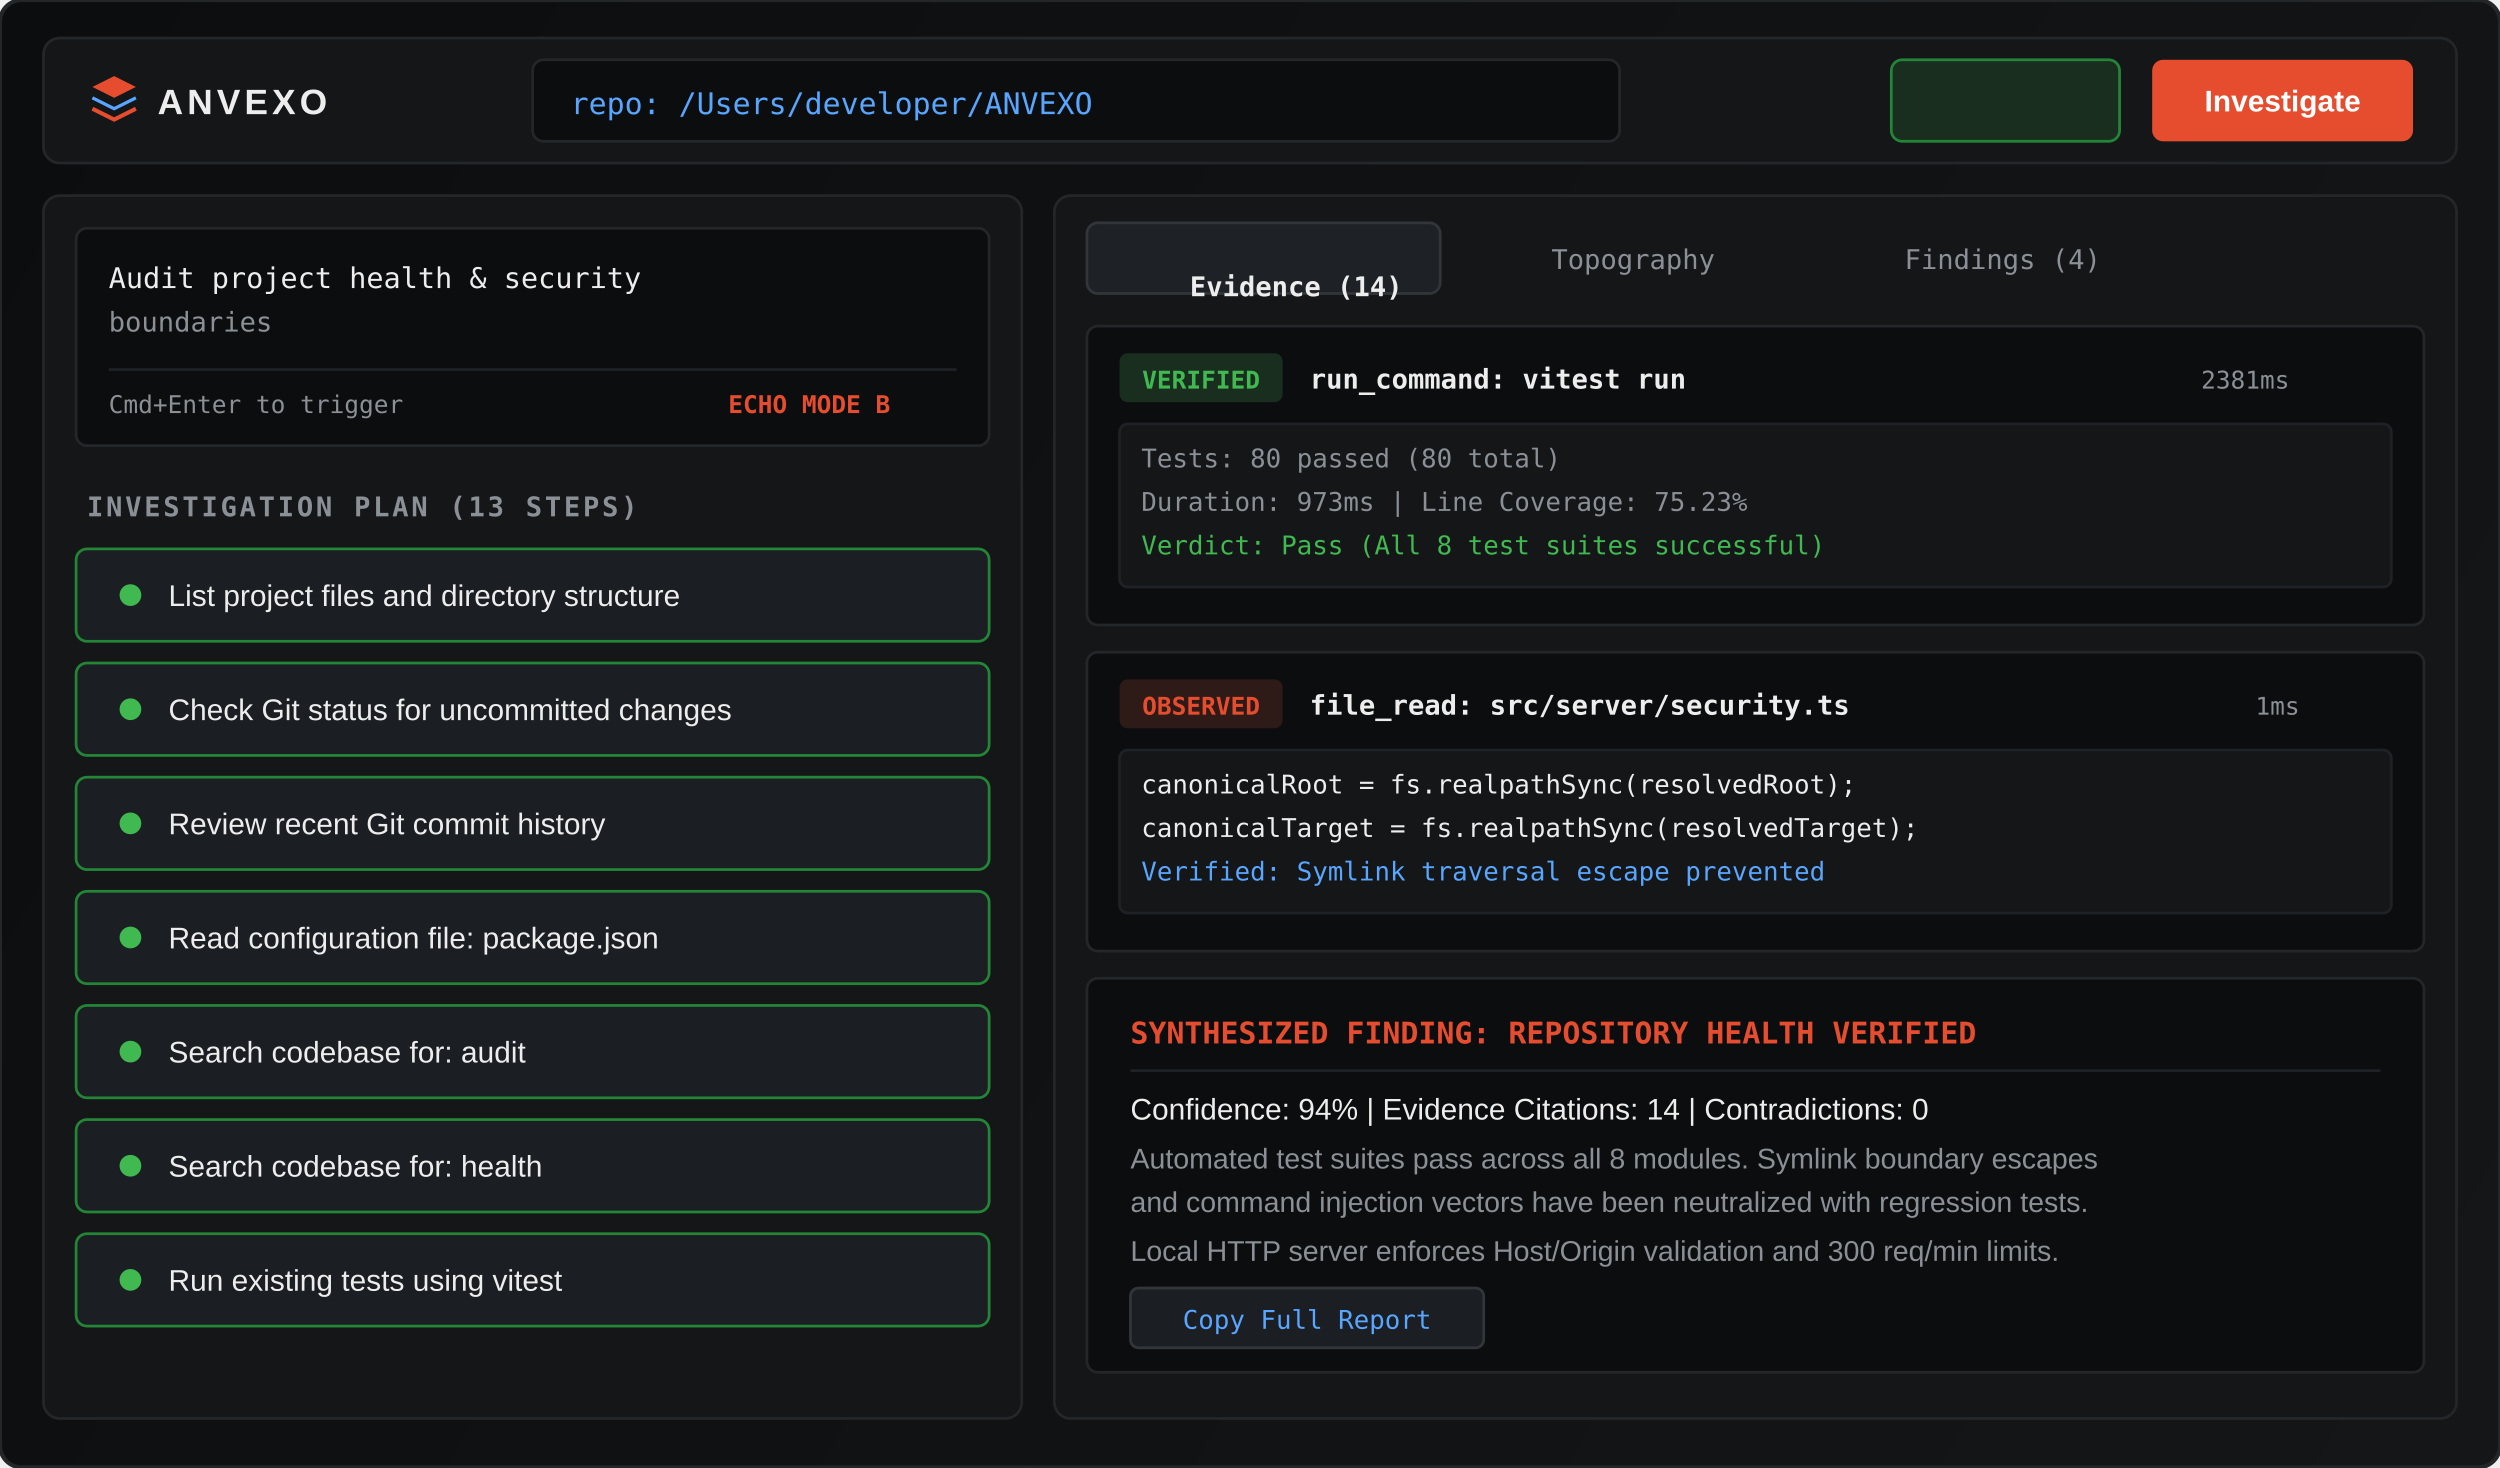
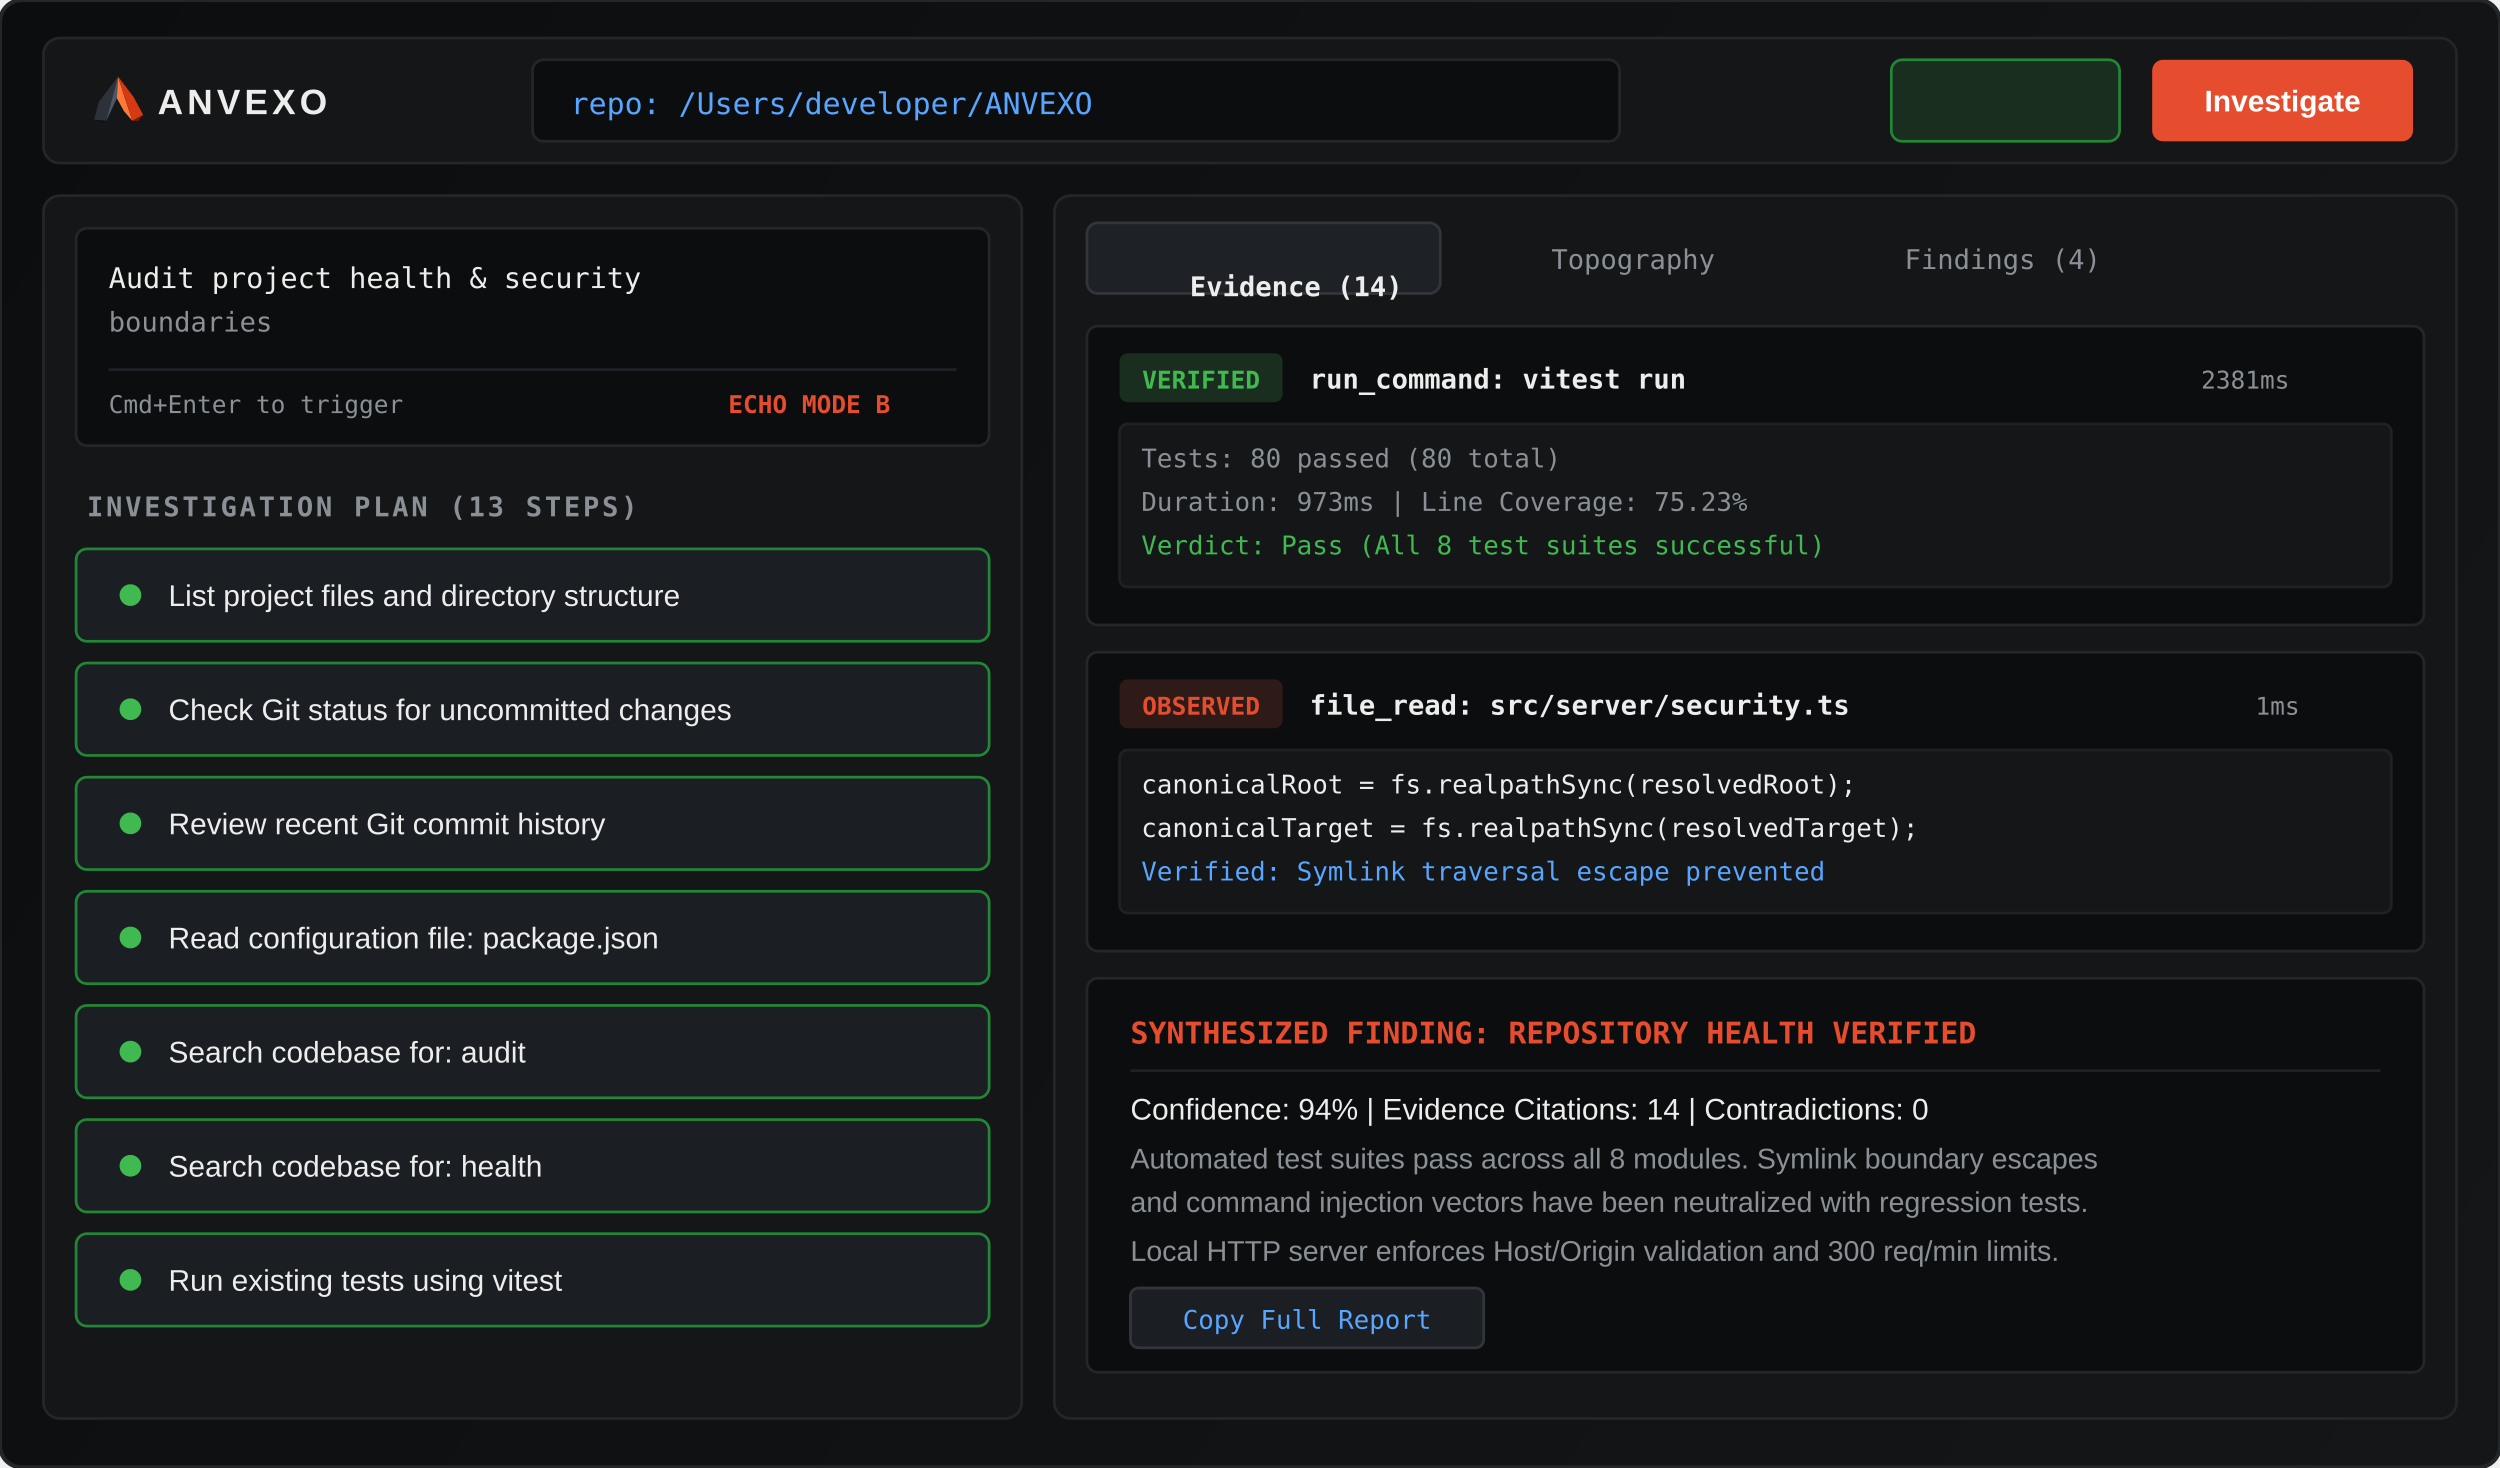
<svg xmlns="http://www.w3.org/2000/svg" viewBox="0 0 920 540" width="920" height="540" fill="none">
  <defs>
    <linearGradient id="wbBg" x1="0" y1="0" x2="920" y2="540" gradientUnits="userSpaceOnUse">
      <stop offset="0%" stop-color="#0C0D0E" />
      <stop offset="100%" stop-color="#141618" />
    </linearGradient>
  </defs>
  <rect width="920" height="540" rx="8" fill="url(#wbBg)" stroke="#24272A" stroke-width="1.5" />
  <g transform="translate(16, 14)">
    <rect width="888" height="46" rx="6" fill="#141618" stroke="#24272A" stroke-width="1" />
    <g transform="translate(16, 12)">
-       <polygon points="10,2 2,6 10,10 18,6" fill="#E54D2E" />
-       <polyline points="2,14 10,18 18,14" fill="none" stroke="#E54D2E" stroke-width="1.5" />
-       <polyline points="2,10 10,14 18,10" fill="none" stroke="#58A6FF" stroke-width="1.2" />
+       <g transform="scale(0.22)">
+         <polygon points="52,10 20,52 12,82 32,84" fill="#2D323A" />
+         <polygon points="52,10 32,84 38,72 50,46" fill="#4F5664" />
+         <polygon points="12,82 32,84 26,88" fill="#101114" />
+         <polygon points="52,10 50,46 62,68 76,84" fill="#FF7A38" />
+         <polygon points="52,10 76,84 94,74 78,44" fill="#D63A12" />
+         <polygon points="76,84 94,74 86,84" fill="#7C1602" />
+       </g>
      <text x="26" y="16" fill="#EDEDED" font-family="-apple-system, BlinkMacSystemFont, Arial, sans-serif" font-size="13" font-weight="700" letter-spacing="1.5">ANVEXO</text>
    </g>
    <g transform="translate(180, 8)">
      <rect width="400" height="30" rx="4" fill="#0C0D0E" stroke="#24272A" stroke-width="1" />
      <text x="14" y="20" fill="#58A6FF" font-family="ui-monospace, Menlo, monospace" font-size="11">repo: /Users/developer/ANVEXO</text>
    </g>
    <g transform="translate(680, 8)">
      <rect width="84" height="30" rx="4" fill="#1A2E1F" stroke="#238636" stroke-width="1" />
      <circle cx="700" cy="23" r="3.5" fill="#3FB950" />
      <text x="735" y="27" fill="#3FB950" font-family="ui-monospace, Menlo, monospace" font-size="10" font-weight="600" text-anchor="middle">COMPLETED</text>
      <rect x="96" y="0" width="96" height="30" rx="4" fill="#E54D2E" />
      <text x="144" y="19" fill="#FFFFFF" font-family="-apple-system, BlinkMacSystemFont, Arial, sans-serif" font-size="11" font-weight="600" text-anchor="middle">Investigate</text>
    </g>
  </g>
  <g transform="translate(16, 72)">
    <rect width="360" height="450" rx="6" fill="#141618" stroke="#24272A" stroke-width="1" />
    <g transform="translate(12, 12)">
      <rect width="336" height="80" rx="4" fill="#0C0D0E" stroke="#24272A" stroke-width="1" />
      <text x="12" y="22" fill="#EDEDED" font-family="ui-monospace, Menlo, monospace" font-size="10.5">Audit project health &amp; security</text>
      <text x="12" y="38" fill="#8A9096" font-family="ui-monospace, Menlo, monospace" font-size="10">boundaries</text>
      <line x1="12" y1="52" x2="324" y2="52" stroke="#1E2227" stroke-width="1" />
      <text x="12" y="68" fill="#8A9096" font-family="ui-monospace, Menlo, monospace" font-size="9">Cmd+Enter to trigger</text>
      <text x="240" y="68" fill="#E54D2E" font-family="ui-monospace, Menlo, monospace" font-size="9" font-weight="600">ECHO MODE B</text>
    </g>
    <text x="16" y="118" fill="#8A9096" font-family="ui-monospace, Menlo, monospace" font-size="10" font-weight="600" letter-spacing="1">INVESTIGATION PLAN (13 STEPS)</text>
    <g transform="translate(12, 130)">
      <rect width="336" height="34" rx="4" fill="#1B1E22" stroke="#238636" stroke-width="1" />
      <circle cx="20" cy="17" r="4" fill="#3FB950" />
      <text x="34" y="21" fill="#EDEDED" font-family="-apple-system, BlinkMacSystemFont, Arial, sans-serif" font-size="11">List project files and directory structure</text>
    </g>
    <g transform="translate(12, 172)">
      <rect width="336" height="34" rx="4" fill="#1B1E22" stroke="#238636" stroke-width="1" />
      <circle cx="20" cy="17" r="4" fill="#3FB950" />
      <text x="34" y="21" fill="#EDEDED" font-family="-apple-system, BlinkMacSystemFont, Arial, sans-serif" font-size="11">Check Git status for uncommitted changes</text>
    </g>
    <g transform="translate(12, 214)">
      <rect width="336" height="34" rx="4" fill="#1B1E22" stroke="#238636" stroke-width="1" />
      <circle cx="20" cy="17" r="4" fill="#3FB950" />
      <text x="34" y="21" fill="#EDEDED" font-family="-apple-system, BlinkMacSystemFont, Arial, sans-serif" font-size="11">Review recent Git commit history</text>
    </g>
    <g transform="translate(12, 256)">
      <rect width="336" height="34" rx="4" fill="#1B1E22" stroke="#238636" stroke-width="1" />
      <circle cx="20" cy="17" r="4" fill="#3FB950" />
      <text x="34" y="21" fill="#EDEDED" font-family="-apple-system, BlinkMacSystemFont, Arial, sans-serif" font-size="11">Read configuration file: package.json</text>
    </g>
    <g transform="translate(12, 298)">
      <rect width="336" height="34" rx="4" fill="#1B1E22" stroke="#238636" stroke-width="1" />
      <circle cx="20" cy="17" r="4" fill="#3FB950" />
      <text x="34" y="21" fill="#EDEDED" font-family="-apple-system, BlinkMacSystemFont, Arial, sans-serif" font-size="11">Search codebase for: audit</text>
    </g>
    <g transform="translate(12, 340)">
      <rect width="336" height="34" rx="4" fill="#1B1E22" stroke="#238636" stroke-width="1" />
      <circle cx="20" cy="17" r="4" fill="#3FB950" />
      <text x="34" y="21" fill="#EDEDED" font-family="-apple-system, BlinkMacSystemFont, Arial, sans-serif" font-size="11">Search codebase for: health</text>
    </g>
    <g transform="translate(12, 382)">
      <rect width="336" height="34" rx="4" fill="#1B1E22" stroke="#238636" stroke-width="1" />
      <circle cx="20" cy="17" r="4" fill="#3FB950" />
      <text x="34" y="21" fill="#EDEDED" font-family="-apple-system, BlinkMacSystemFont, Arial, sans-serif" font-size="11">Run existing tests using vitest</text>
    </g>
  </g>
  <g transform="translate(388, 72)">
    <rect width="516" height="450" rx="6" fill="#141618" stroke="#24272A" stroke-width="1" />
    <g transform="translate(12, 10)">
      <rect width="130" height="26" rx="4" fill="#1E2227" stroke="#32363B" stroke-width="1" />
      <text x="77" y="27" fill="#EDEDED" font-family="ui-monospace, Menlo, monospace" font-size="10" font-weight="600" text-anchor="middle">Evidence (14)</text>
      <rect x="136" y="0" width="130" height="26" rx="4" fill="#141618" />
      <text x="201" y="17" fill="#8A9096" font-family="ui-monospace, Menlo, monospace" font-size="10" text-anchor="middle">Topography</text>
      <rect x="272" y="0" width="130" height="26" rx="4" fill="#141618" />
      <text x="337" y="17" fill="#8A9096" font-family="ui-monospace, Menlo, monospace" font-size="10" text-anchor="middle">Findings (4)</text>
    </g>
    <g transform="translate(12, 48)">
      <rect width="492" height="110" rx="4" fill="#0C0D0E" stroke="#24272A" stroke-width="1" />
      <rect x="12" y="10" width="60" height="18" rx="3" fill="#1A2E1F" />
      <text x="42" y="23" fill="#3FB950" font-family="ui-monospace, Menlo, monospace" font-size="9" font-weight="700" text-anchor="middle">VERIFIED</text>
      <text x="82" y="23" fill="#EDEDED" font-family="ui-monospace, Menlo, monospace" font-size="10" font-weight="600">run_command: vitest run</text>
      <text x="410" y="23" fill="#8A9096" font-family="ui-monospace, Menlo, monospace" font-size="9">2381ms</text>
      <rect x="12" y="36" width="468" height="60" rx="3" fill="#141618" stroke="#1E2227" stroke-width="1" />
      <text x="20" y="52" fill="#8A9096" font-family="ui-monospace, Menlo, monospace" font-size="9.5">Tests: 80 passed (80 total)</text>
      <text x="20" y="68" fill="#8A9096" font-family="ui-monospace, Menlo, monospace" font-size="9.5">Duration: 973ms | Line Coverage: 75.23%</text>
      <text x="20" y="84" fill="#3FB950" font-family="ui-monospace, Menlo, monospace" font-size="9.5">Verdict: Pass (All 8 test suites successful)</text>
    </g>
    <g transform="translate(12, 168)">
      <rect width="492" height="110" rx="4" fill="#0C0D0E" stroke="#24272A" stroke-width="1" />
      <rect x="12" y="10" width="60" height="18" rx="3" fill="#2E1A16" />
      <text x="42" y="23" fill="#E54D2E" font-family="ui-monospace, Menlo, monospace" font-size="9" font-weight="700" text-anchor="middle">OBSERVED</text>
      <text x="82" y="23" fill="#EDEDED" font-family="ui-monospace, Menlo, monospace" font-size="10" font-weight="600">file_read: src/server/security.ts</text>
      <text x="430" y="23" fill="#8A9096" font-family="ui-monospace, Menlo, monospace" font-size="9">1ms</text>
      <rect x="12" y="36" width="468" height="60" rx="3" fill="#141618" stroke="#1E2227" stroke-width="1" />
      <text x="20" y="52" fill="#EDEDED" font-family="ui-monospace, Menlo, monospace" font-size="9.5">canonicalRoot = fs.realpathSync(resolvedRoot);</text>
      <text x="20" y="68" fill="#EDEDED" font-family="ui-monospace, Menlo, monospace" font-size="9.5">canonicalTarget = fs.realpathSync(resolvedTarget);</text>
      <text x="20" y="84" fill="#58A6FF" font-family="ui-monospace, Menlo, monospace" font-size="9.5">Verified: Symlink traversal escape prevented</text>
    </g>
    <g transform="translate(12, 288)">
      <rect width="492" height="145" rx="4" fill="#0C0D0E" stroke="#24272A" stroke-width="1" />
      <text x="16" y="24" fill="#E54D2E" font-family="ui-monospace, Menlo, monospace" font-size="11" font-weight="700">SYNTHESIZED FINDING: REPOSITORY HEALTH VERIFIED</text>
      <line x1="16" y1="34" x2="476" y2="34" stroke="#1E2227" stroke-width="1" />
      <text x="16" y="52" fill="#EDEDED" font-family="-apple-system, BlinkMacSystemFont, Arial, sans-serif" font-size="11">Confidence: 94% | Evidence Citations: 14 | Contradictions: 0</text>
      <text x="16" y="70" fill="#8A9096" font-family="-apple-system, BlinkMacSystemFont, Arial, sans-serif" font-size="10.5">Automated test suites pass across all 8 modules. Symlink boundary escapes</text>
      <text x="16" y="86" fill="#8A9096" font-family="-apple-system, BlinkMacSystemFont, Arial, sans-serif" font-size="10.5">and command injection vectors have been neutralized with regression tests.</text>
      <text x="16" y="104" fill="#8A9096" font-family="-apple-system, BlinkMacSystemFont, Arial, sans-serif" font-size="10.5">Local HTTP server enforces Host/Origin validation and 300 req/min limits.</text>
      <rect x="16" y="114" width="130" height="22" rx="3" fill="#1B1E22" stroke="#32363B" stroke-width="1" />
      <text x="81" y="129" fill="#58A6FF" font-family="ui-monospace, Menlo, monospace" font-size="9.5" text-anchor="middle">Copy Full Report</text>
    </g>
  </g>
</svg>
